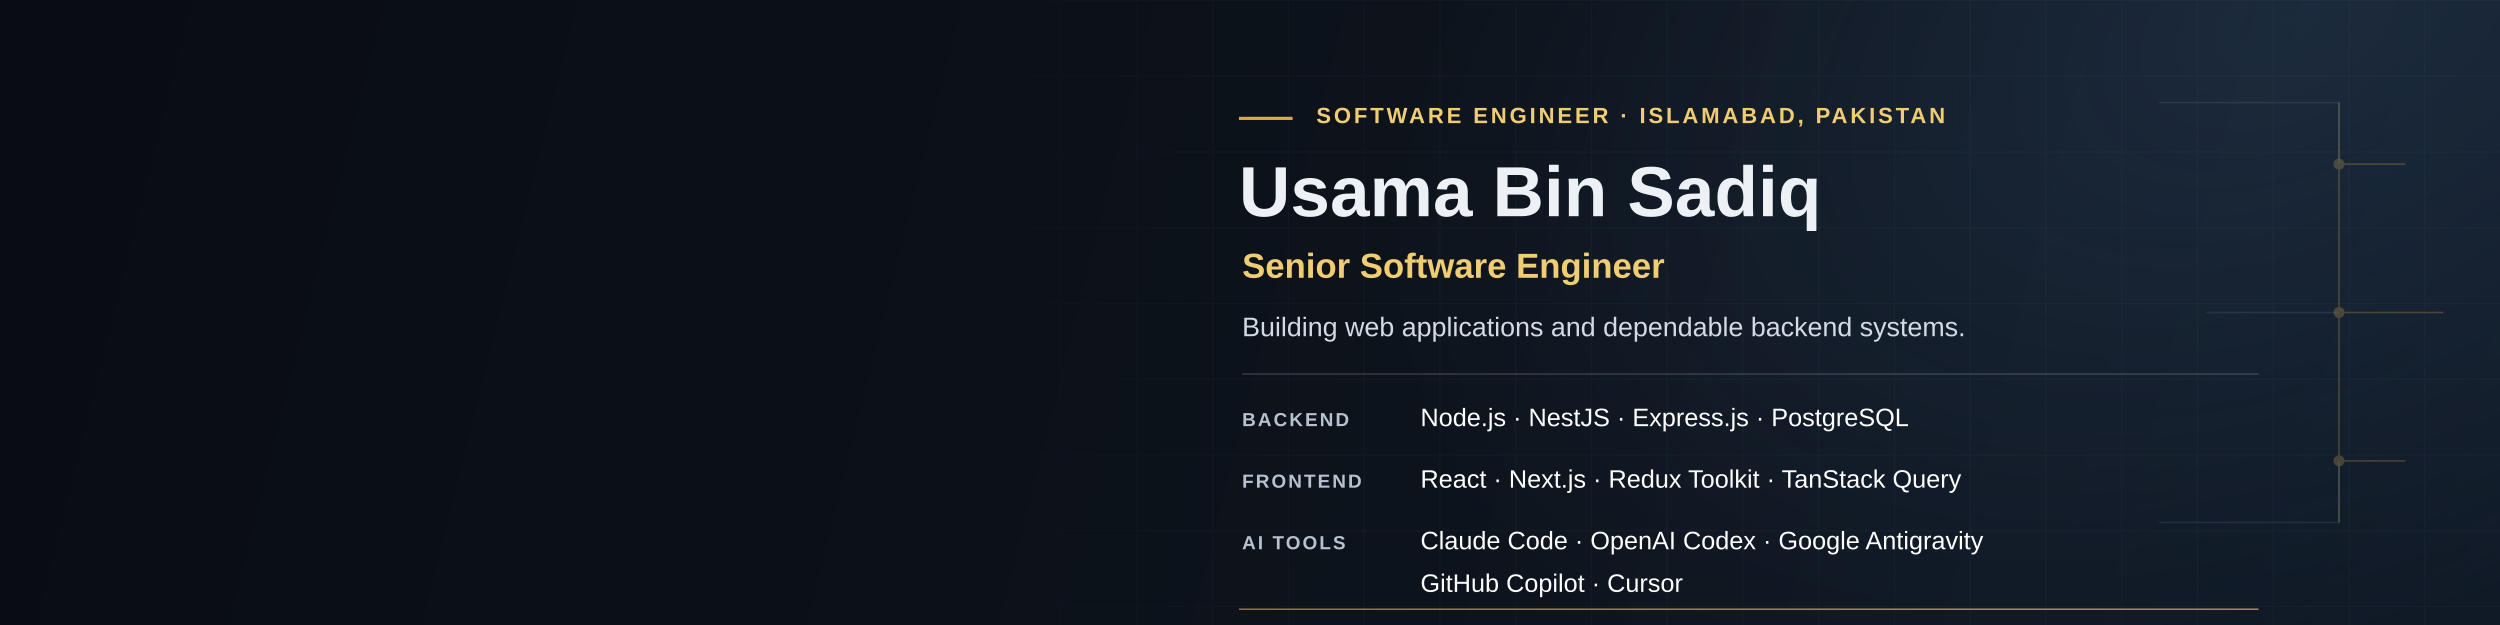
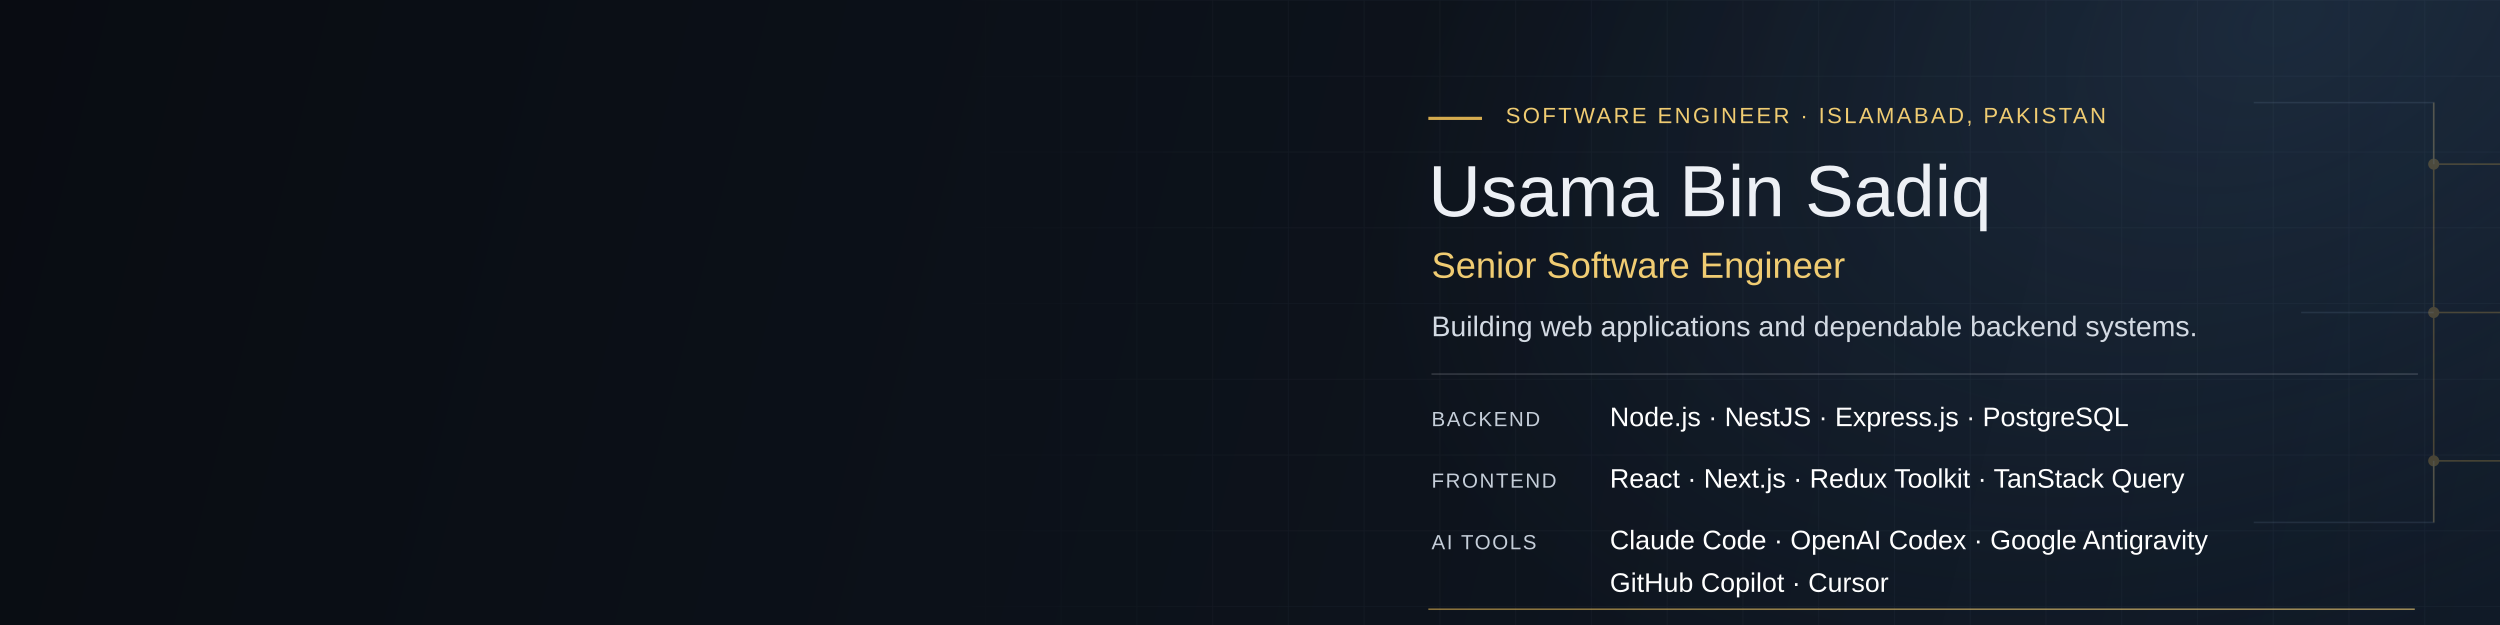
<svg xmlns="http://www.w3.org/2000/svg" width="1584" height="396" viewBox="0 0 1584 396" fill="none">
  <defs>
    <linearGradient id="background" x1="0" y1="0" x2="1584" y2="396" gradientUnits="userSpaceOnUse">
      <stop stop-color="#090C12" />
      <stop offset=".58" stop-color="#0D131C" />
      <stop offset="1" stop-color="#101A27" />
    </linearGradient>
    <radialGradient id="glow" cx="0" cy="0" r="1" gradientTransform="matrix(-550 270 -170 -346 1450 8)" gradientUnits="userSpaceOnUse">
      <stop stop-color="#426287" stop-opacity=".25" />
      <stop offset="1" stop-color="#426287" stop-opacity="0" />
    </radialGradient>
    <linearGradient id="gold" x1="785" y1="0" x2="1230" y2="0" gradientUnits="userSpaceOnUse">
      <stop stop-color="#D4AA4E" />
      <stop offset="1" stop-color="#F0CC72" />
    </linearGradient>
    <pattern id="grid" width="48" height="48" patternUnits="userSpaceOnUse">
      <path d="M48 0H0V48" stroke="#9BAFC7" stroke-opacity=".055" />
    </pattern>
    <linearGradient id="fade" x1="600" y1="198" x2="1584" y2="198" gradientUnits="userSpaceOnUse">
      <stop stop-color="white" stop-opacity="0" />
      <stop offset=".2" stop-color="white" stop-opacity=".9" />
      <stop offset="1" stop-color="white" />
    </linearGradient>
    <mask id="grid-mask">
      <rect width="1584" height="396" fill="url(#fade)" />
    </mask>
  </defs>
  <rect width="1584" height="396" fill="url(#background)" />
  <rect width="1584" height="396" fill="url(#glow)" />
  <rect width="1584" height="396" fill="url(#grid)" mask="url(#grid-mask)" />
  <g opacity=".28" stroke="#D4AA4E">
-     <path d="M1482 65v266" />
-     <path d="M1482 104h42" />
-     <path d="M1482 198h66" />
-     <path d="M1482 292h42" />
-     <circle cx="1482" cy="104" r="3" fill="#D4AA4E" />
-     <circle cx="1482" cy="198" r="3" fill="#D4AA4E" />
-     <circle cx="1482" cy="292" r="3" fill="#D4AA4E" />
+     <path d="M1542 65v266" />
+     <path d="M1542 104h42" />
+     <path d="M1542 198h42" />
+     <path d="M1542 292h42" />
+     <circle cx="1542" cy="104" r="3" fill="#D4AA4E" />
+     <circle cx="1542" cy="198" r="3" fill="#D4AA4E" />
+     <circle cx="1542" cy="292" r="3" fill="#D4AA4E" />
  </g>
  <g opacity=".13" stroke="#8EABC9">
-     <path d="M1368 65h114v39" />
-     <path d="M1398 198h84" />
-     <path d="M1368 331h114v-39" />
+     <path d="M1428 65h114v39" />
+     <path d="M1458 198h84" />
+     <path d="M1428 331h114v-39" />
  </g>
-   <path d="M785 75h34" stroke="url(#gold)" stroke-width="2" />
-   <text x="834" y="78" fill="#F0CC72" font-family="Avenir, Helvetica Neue, Arial, sans-serif" font-size="14" font-weight="600" letter-spacing="1.8">SOFTWARE ENGINEER  ·  ISLAMABAD, PAKISTAN</text>
-   <text x="785" y="137" fill="#EDF0F5" font-family="Avenir, Helvetica Neue, Arial, sans-serif" font-size="45" font-weight="600" letter-spacing=".1">Usama Bin Sadiq</text>
-   <text x="787" y="176" fill="#F0CC72" font-family="Avenir, Helvetica Neue, Arial, sans-serif" font-size="22" font-weight="600">Senior Software Engineer</text>
-   <text x="787" y="213" fill="#D3DAE3" font-family="Avenir, Helvetica Neue, Arial, sans-serif" font-size="17" font-weight="400">Building web applications and dependable backend systems.</text>
-   <path d="M787 237h644" stroke="#EDF0F5" stroke-opacity=".17" />
-   <text x="787" y="270" fill="#B7C2D0" font-family="Avenir, Helvetica Neue, Arial, sans-serif" font-size="12" font-weight="600" letter-spacing="1.3">BACKEND</text>
-   <text x="900" y="270" fill="#FFFFFF" font-family="Avenir, Helvetica Neue, Arial, sans-serif" font-size="16" font-weight="500">Node.js  ·  NestJS  ·  Express.js  ·  PostgreSQL</text>
-   <text x="787" y="309" fill="#B7C2D0" font-family="Avenir, Helvetica Neue, Arial, sans-serif" font-size="12" font-weight="600" letter-spacing="1.3">FRONTEND</text>
-   <text x="900" y="309" fill="#FFFFFF" font-family="Avenir, Helvetica Neue, Arial, sans-serif" font-size="16" font-weight="500">React  ·  Next.js  ·  Redux Toolkit  ·  TanStack Query</text>
-   <text x="787" y="348" fill="#B7C2D0" font-family="Avenir, Helvetica Neue, Arial, sans-serif" font-size="12" font-weight="600" letter-spacing="1.3">AI TOOLS</text>
-   <text x="900" y="348" fill="#FFFFFF" font-family="Avenir, Helvetica Neue, Arial, sans-serif" font-size="16" font-weight="500">Claude Code  ·  OpenAI Codex  ·  Google Antigravity</text>
-   <text x="900" y="375" fill="#FFFFFF" font-family="Avenir, Helvetica Neue, Arial, sans-serif" font-size="16" font-weight="500">GitHub Copilot  ·  Cursor</text>
-   <path d="M785 386h646" stroke="url(#gold)" stroke-opacity=".62" />
+   <g transform="translate(120 0)">
+     <path d="M785 75h34" stroke="url(#gold)" stroke-width="2" />
+     <text x="834" y="78" fill="#F0CC72" font-family="Helvetica Neue, Arial, sans-serif" font-size="14" font-weight="500" letter-spacing="1.5">SOFTWARE ENGINEER  ·  ISLAMABAD, PAKISTAN</text>
+     <text x="785" y="137" fill="#EDF0F5" font-family="Helvetica Neue, Arial, sans-serif" font-size="46" font-weight="500" letter-spacing=".1">Usama Bin Sadiq</text>
+     <text x="787" y="176" fill="#F0CC72" font-family="Helvetica Neue, Arial, sans-serif" font-size="23" font-weight="500">Senior Software Engineer</text>
+     <text x="787" y="213" fill="#D3DAE3" font-family="Helvetica Neue, Arial, sans-serif" font-size="18" font-weight="400">Building web applications and dependable backend systems.</text>
+     <path d="M787 237h625" stroke="#EDF0F5" stroke-opacity=".17" />
+     <text x="787" y="270" fill="#C5CED9" font-family="Helvetica Neue, Arial, sans-serif" font-size="13" font-weight="500" letter-spacing="1">BACKEND</text>
+     <text x="900" y="270" fill="#FFFFFF" font-family="Helvetica Neue, Arial, sans-serif" font-size="17" font-weight="400">Node.js  ·  NestJS  ·  Express.js  ·  PostgreSQL</text>
+     <text x="787" y="309" fill="#C5CED9" font-family="Helvetica Neue, Arial, sans-serif" font-size="13" font-weight="500" letter-spacing="1">FRONTEND</text>
+     <text x="900" y="309" fill="#FFFFFF" font-family="Helvetica Neue, Arial, sans-serif" font-size="17" font-weight="400">React  ·  Next.js  ·  Redux Toolkit  ·  TanStack Query</text>
+     <text x="787" y="348" fill="#C5CED9" font-family="Helvetica Neue, Arial, sans-serif" font-size="13" font-weight="500" letter-spacing="1">AI TOOLS</text>
+     <text x="900" y="348" fill="#FFFFFF" font-family="Helvetica Neue, Arial, sans-serif" font-size="17" font-weight="400">Claude Code  ·  OpenAI Codex  ·  Google Antigravity</text>
+     <text x="900" y="375" fill="#FFFFFF" font-family="Helvetica Neue, Arial, sans-serif" font-size="17" font-weight="400">GitHub Copilot  ·  Cursor</text>
+     <path d="M785 386h625" stroke="url(#gold)" stroke-opacity=".62" />
+   </g>
</svg>
